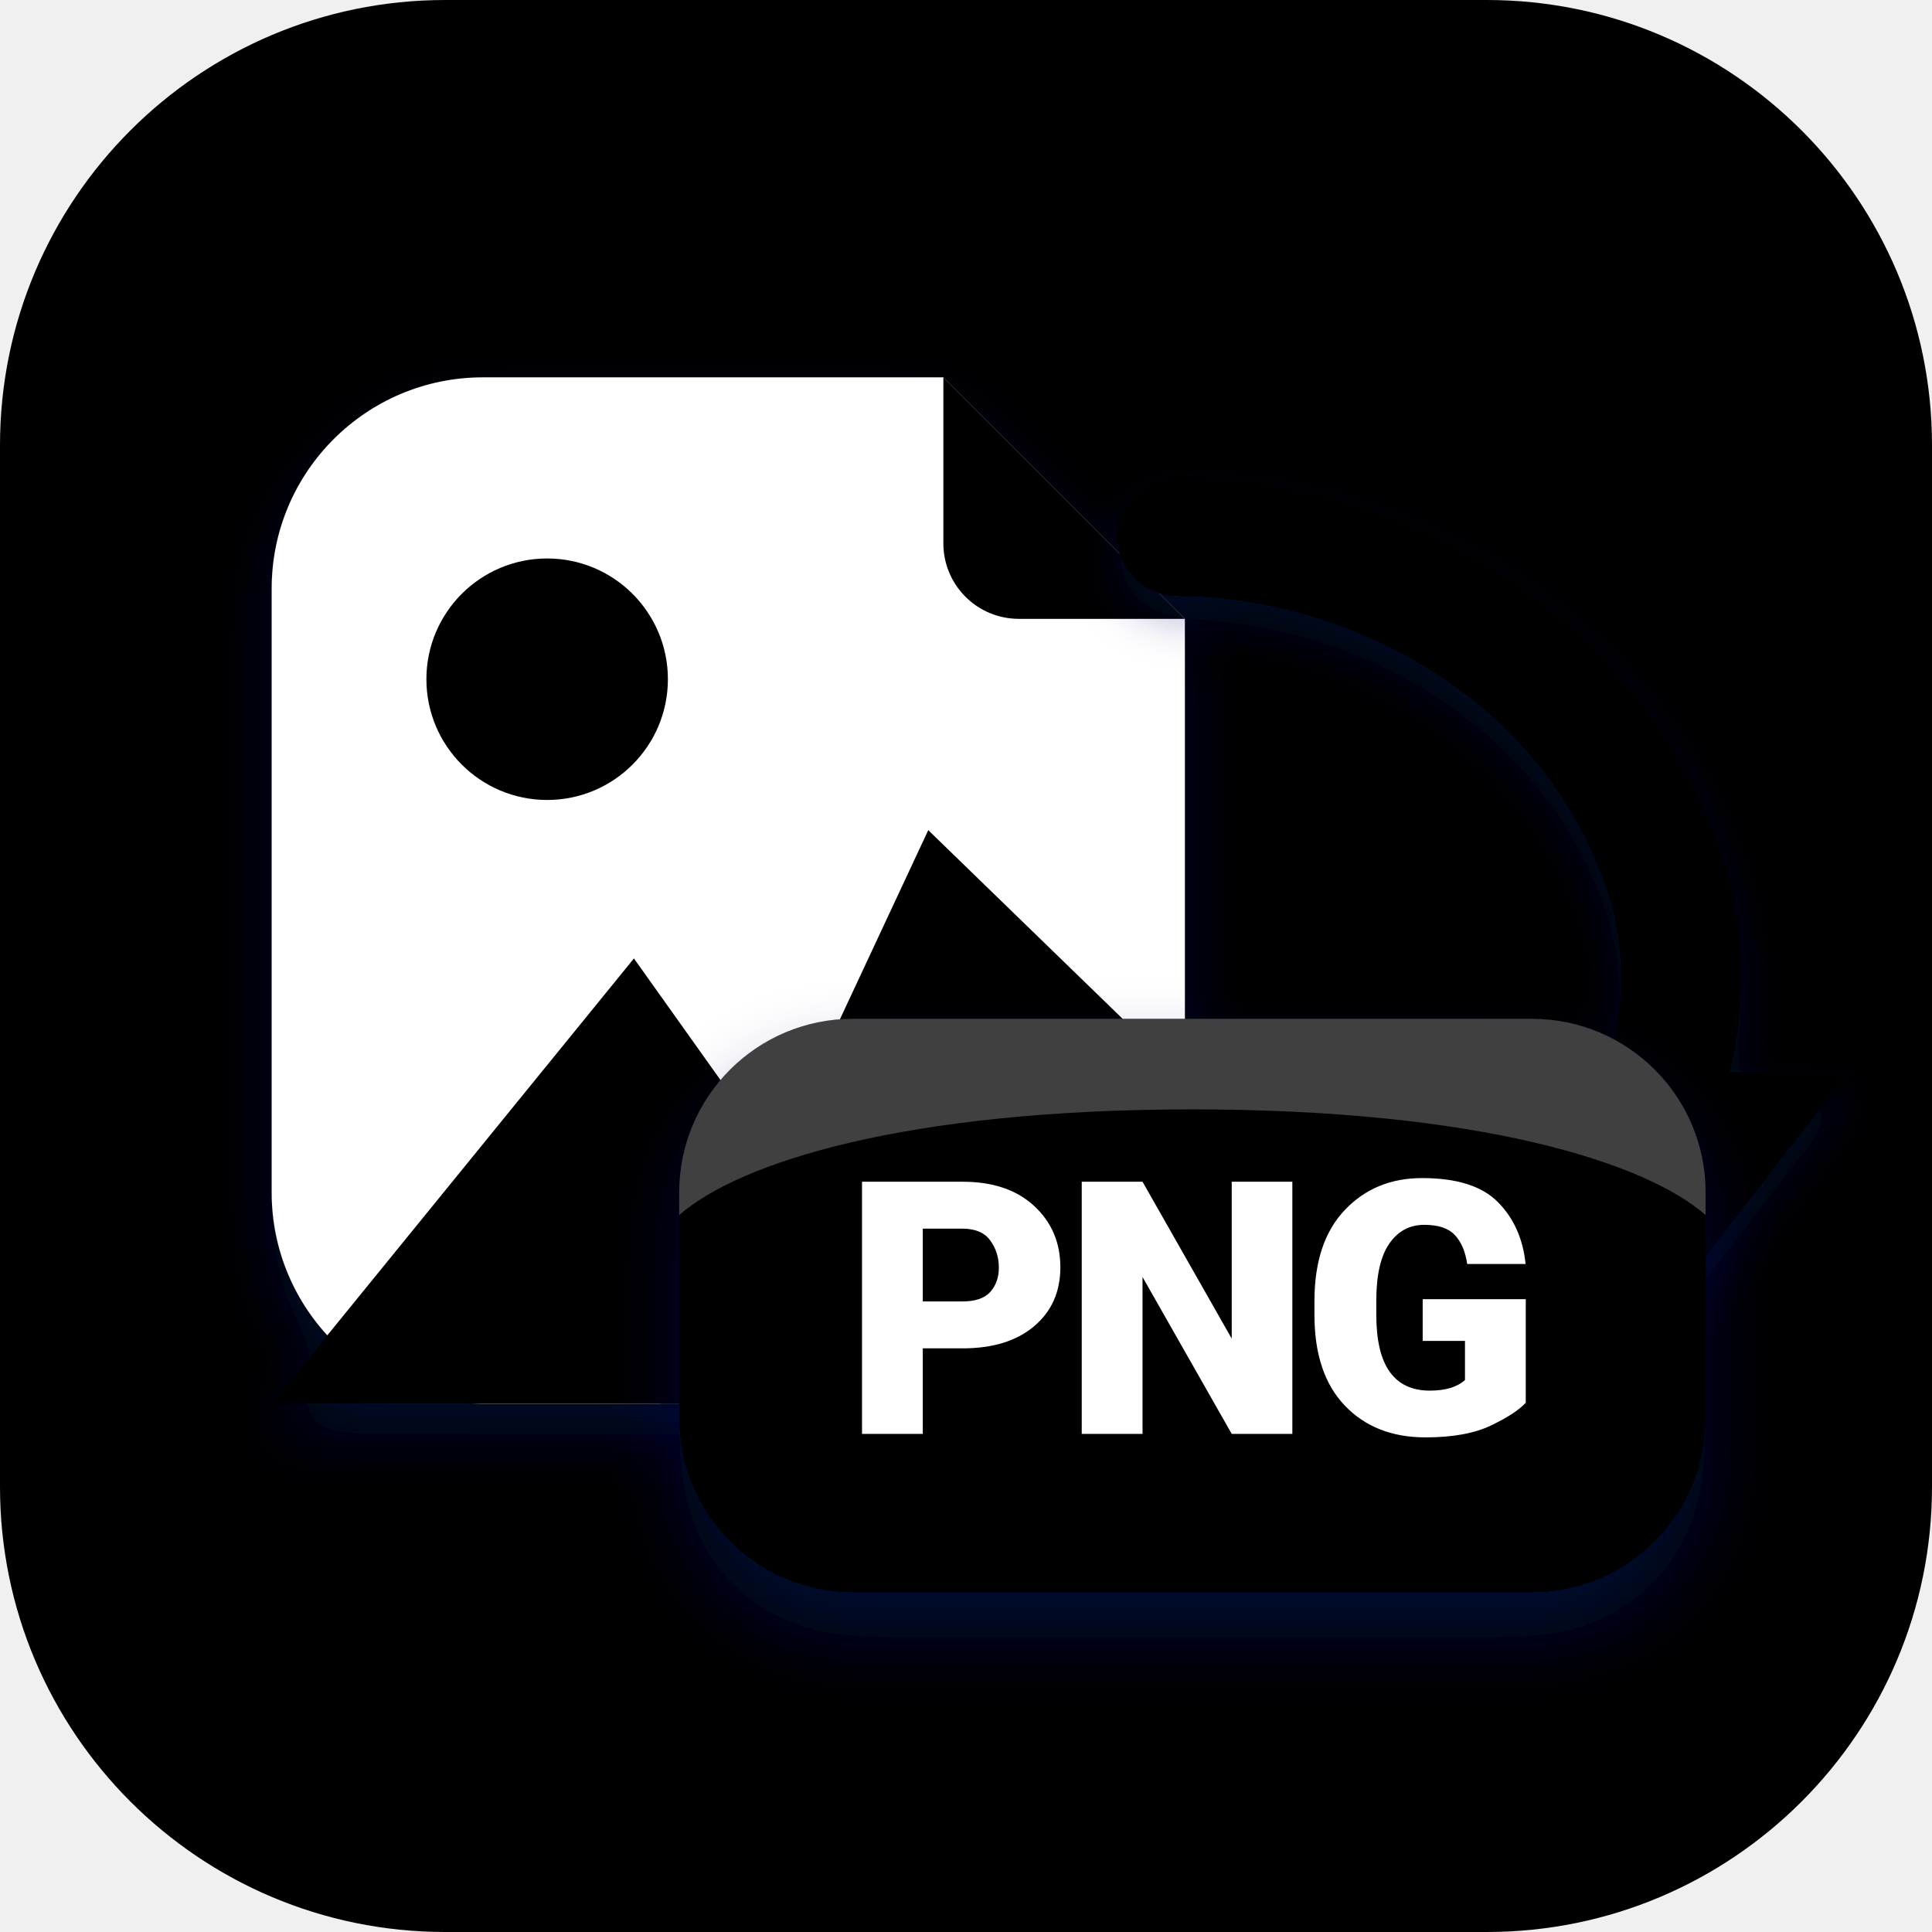
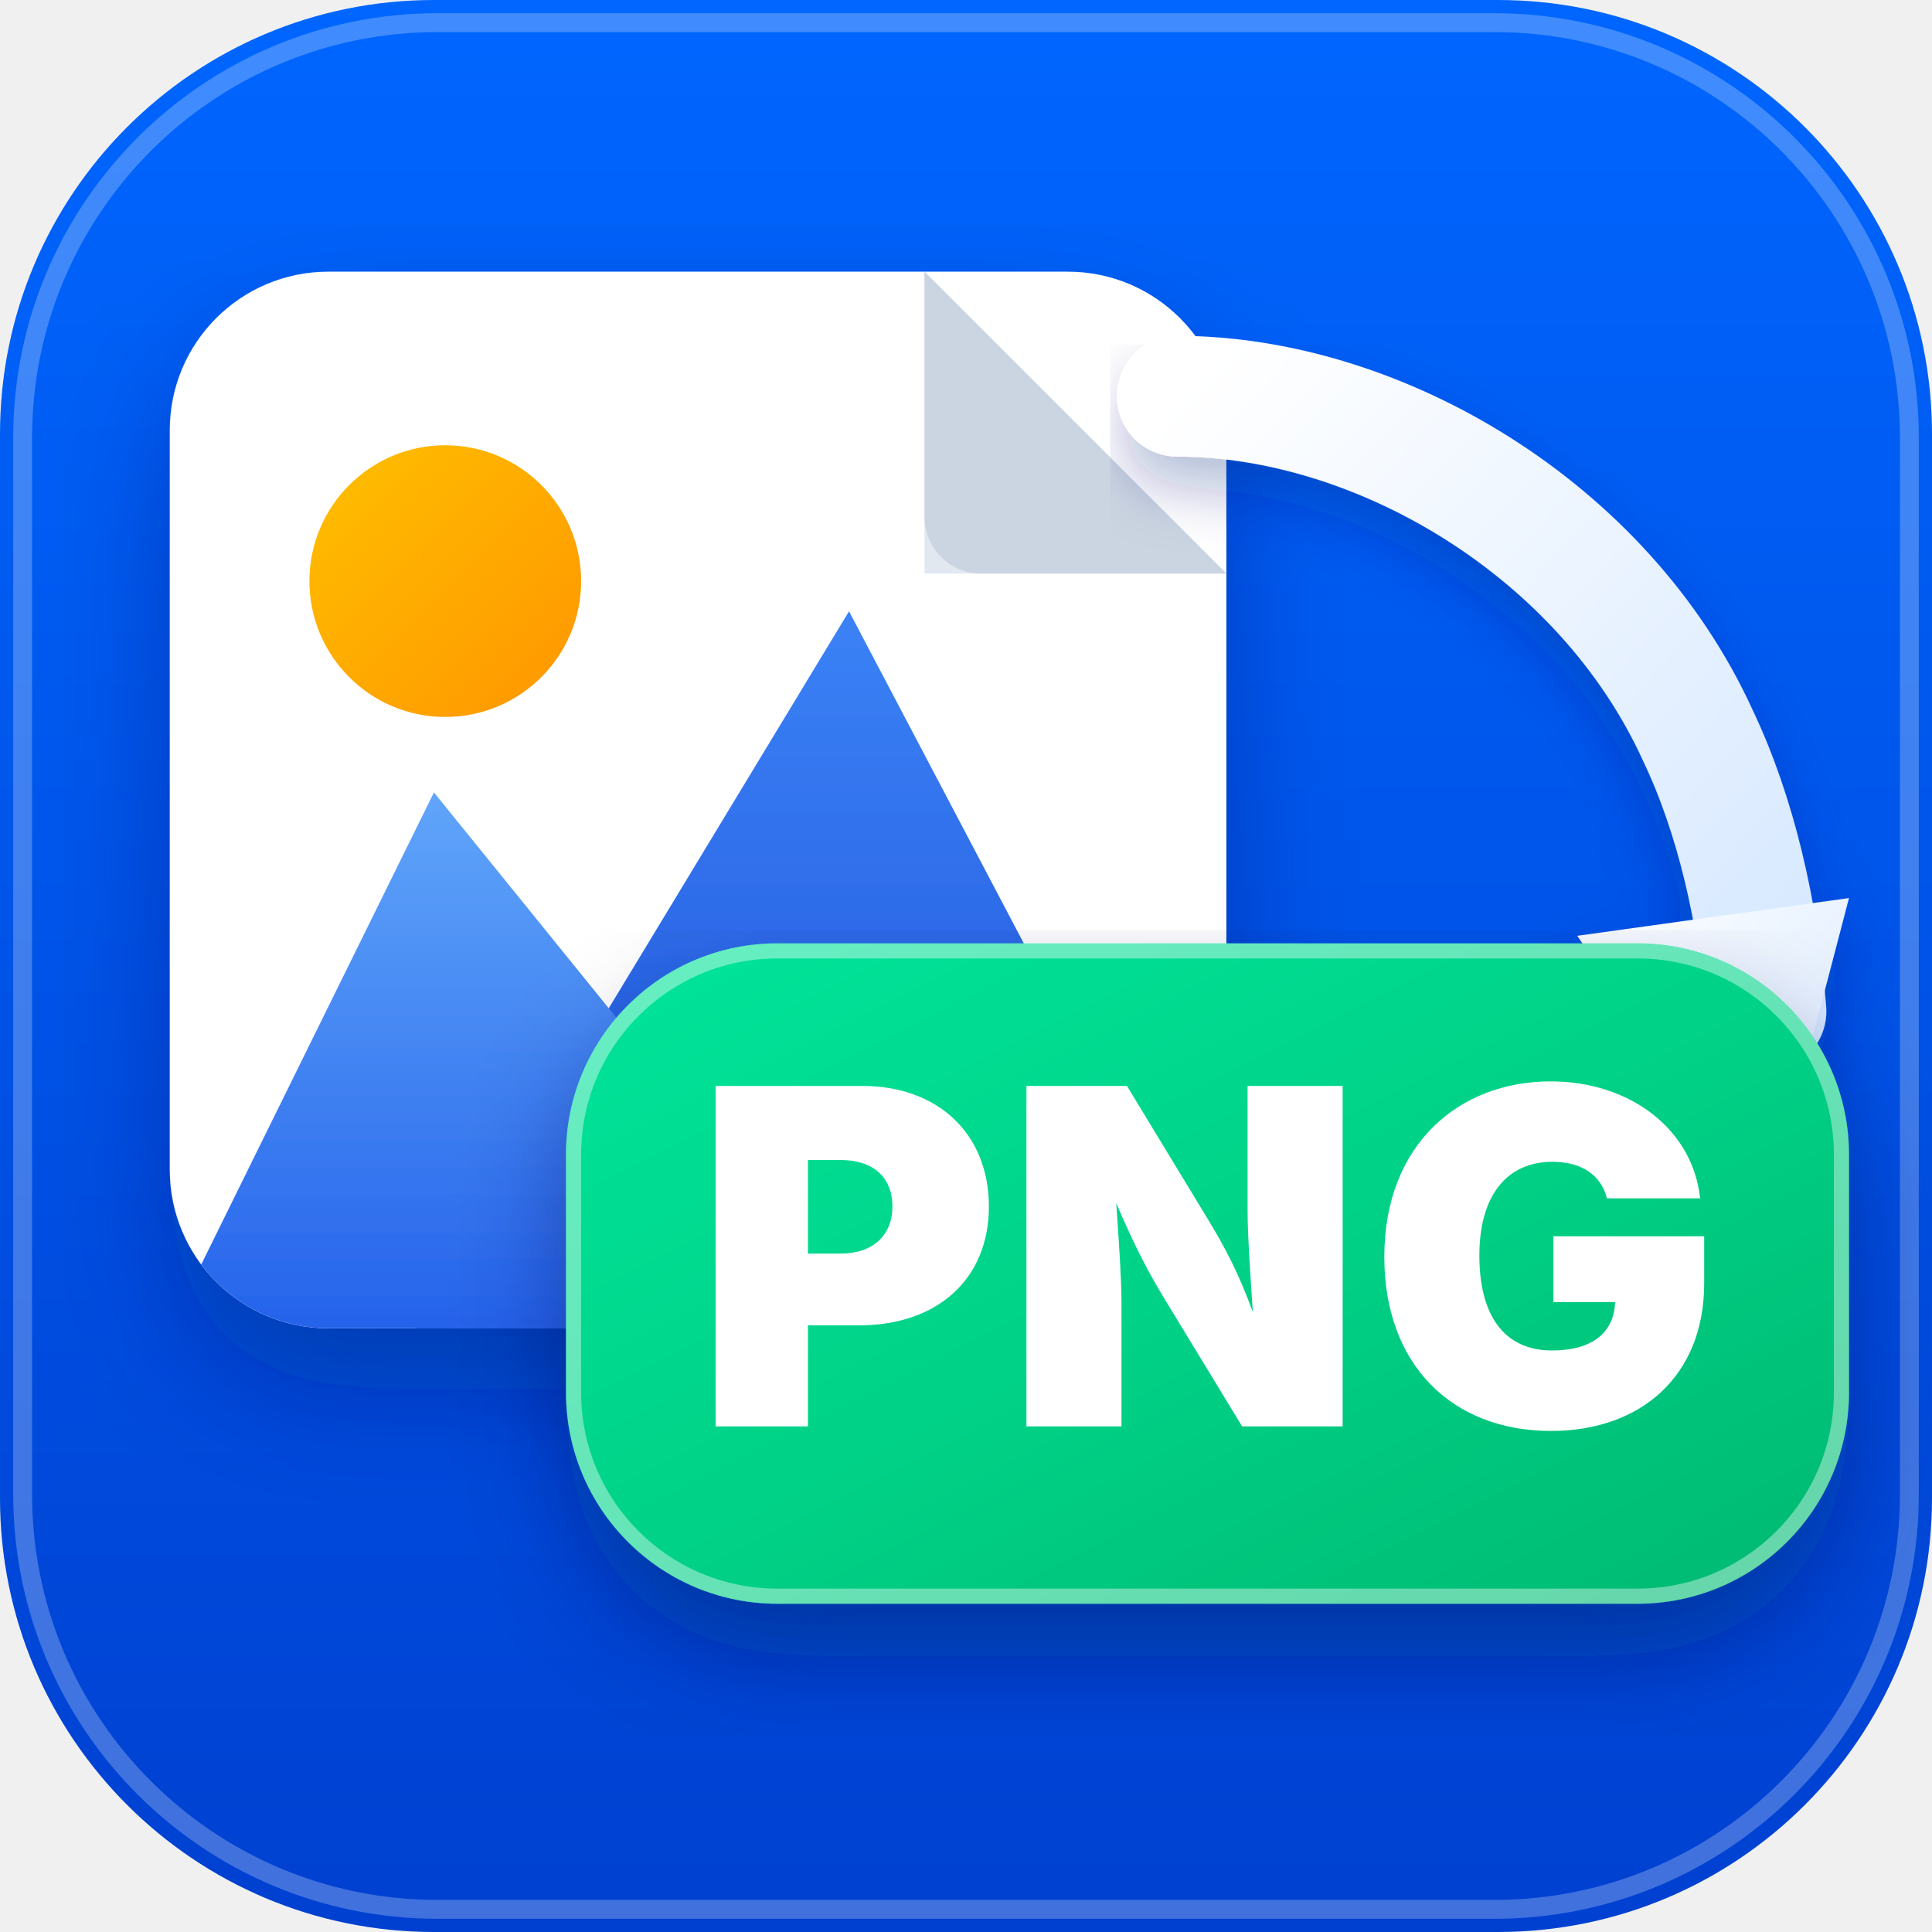
- <svg xmlns="http://www.w3.org/2000/svg" viewBox="0 0 512 512" fill="none">
+ <svg xmlns="http://www.w3.org/2000/svg" viewBox="0 0 512 512" width="512" height="512">
  <defs>
    <linearGradient id="bgGrad" x1="0%" y1="0%" x2="0%" y2="100%">
-       <stop offset="0%" stopColor="#0055ff" />
-       <stop offset="100%" stopColor="#0040dd" />
+       <stop offset="0%" stop-color="#0066FF" />
+       <stop offset="100%" stop-color="#0040D0" />
    </linearGradient>
-     <linearGradient id="glossGrad" x1="0%" y1="0%" x2="0%" y2="100%">
-       <stop offset="0%" stopColor="#ffffff" stopOpacity="0.25" />
-       <stop offset="100%" stopColor="#ffffff" stopOpacity="0" />
+     <linearGradient id="badgeGrad" x1="0%" y1="0%" x2="100%" y2="100%">
+       <stop offset="0%" stop-color="#00E59B" />
+       <stop offset="50%" stop-color="#00D287" />
+       <stop offset="100%" stop-color="#00B870" />
+     </linearGradient>
+     <linearGradient id="arrowGrad" x1="0%" y1="0%" x2="100%" y2="100%">
+       <stop offset="0%" stop-color="#FFFFFF" />
+       <stop offset="100%" stop-color="#D6E8FF" />
    </linearGradient>
    <linearGradient id="sunGrad" x1="0%" y1="0%" x2="100%" y2="100%">
-       <stop offset="0%" stopColor="#ffc700" />
-       <stop offset="100%" stopColor="#ff9000" />
+       <stop offset="0%" stop-color="#FFC000" />
+       <stop offset="100%" stop-color="#FF9500" />
    </linearGradient>
-     <linearGradient id="mtnBack" x1="0%" y1="0%" x2="100%" y2="100%">
-       <stop offset="0%" stopColor="#308aff" />
-       <stop offset="100%" stopColor="#1a6ee8" />
+     <linearGradient id="mnt1" x1="0%" y1="0%" x2="0%" y2="100%">
+       <stop offset="0%" stop-color="#3B82F6" />
+       <stop offset="100%" stop-color="#1D4ED8" />
    </linearGradient>
-     <linearGradient id="mtnFront" x1="0%" y1="0%" x2="100%" y2="100%">
-       <stop offset="0%" stopColor="#0070f3" />
-       <stop offset="100%" stopColor="#0050c8" />
+     <linearGradient id="mnt2" x1="0%" y1="0%" x2="0%" y2="100%">
+       <stop offset="0%" stop-color="#60A5FA" />
+       <stop offset="100%" stop-color="#2563EB" />
    </linearGradient>
-     <linearGradient id="foldGrad" x1="0%" y1="0%" x2="100%" y2="100%">
-       <stop offset="0%" stopColor="#9cc5ff" />
-       <stop offset="100%" stopColor="#5d9cff" />
-     </linearGradient>
-     <linearGradient id="badgeGrad" x1="0%" y1="0%" x2="100%" y2="100%">
-       <stop offset="0%" stopColor="#00e699" />
-       <stop offset="50%" stopColor="#00c878" />
-       <stop offset="100%" stopColor="#00a85d" />
-     </linearGradient>
-     <linearGradient id="arrowGrad" x1="0%" y1="0%" x2="100%" y2="100%">
-       <stop offset="0%" stopColor="#ffffff" />
-       <stop offset="100%" stopColor="#bde0fe" />
-     </linearGradient>
-     <filter id="badgeShadow" x="-15%" y="-15%" width="130%" height="135%" filterUnits="userSpaceOnUse">
-       <feDropShadow dx="0" dy="12" stdDeviation="10" flood-color="#00186b" flood-opacity="0.45" />
+     <filter id="shadowCard" x="-10%" y="-10%" width="130%" height="130%">
+       <feDropShadow dx="0" dy="16" stdDeviation="16" flood-color="#001F66" flood-opacity="0.35" />
    </filter>
-     <filter id="paperShadow" x="-10%" y="-10%" width="125%" height="125%" filterUnits="userSpaceOnUse">
-       <feDropShadow dx="0" dy="8" stdDeviation="8" flood-color="#001a75" flood-opacity="0.35" />
+     <filter id="shadowBadge" x="-10%" y="-10%" width="130%" height="130%">
+       <feDropShadow dx="0" dy="14" stdDeviation="14" flood-color="#001A52" flood-opacity="0.4" />
    </filter>
-     <filter id="arrowShadow" x="-15%" y="-15%" width="130%" height="130%" filterUnits="userSpaceOnUse">
-       <feDropShadow dx="0" dy="6" stdDeviation="6" flood-color="#001a75" flood-opacity="0.3" />
+     <filter id="shadowArrow" x="-10%" y="-10%" width="130%" height="130%">
+       <feDropShadow dx="0" dy="8" stdDeviation="8" flood-color="#00297A" flood-opacity="0.3" />
    </filter>
-     <clipPath id="paperClip">
-       <path d="M72 156C72 125.072 97.072 100 128 100H250L314 164V316C314 346.928 288.928 372 258 372H128C97.072 372 72 346.928 72 316V156Z" />
-     </clipPath>
  </defs>
-   <rect width="512" height="512" rx="118" fill="url(#bgGrad)" />
-   <rect x="2" y="2" width="508" height="240" rx="116" fill="url(#glossGrad)" />
-   <g filter="url(#paperShadow)">
-     <path d="M72 156C72 125.072 97.072 100 128 100H250L314 164V316C314 346.928 288.928 372 258 372H128C97.072 372 72 346.928 72 316V156Z" fill="#ffffff" />
-     <g clipPath="url(#paperClip)">
-       <circle cx="145" cy="180" r="32" fill="url(#sunGrad)" />
-       <path d="M175 372L246 220L314 286V372H175Z" fill="url(#mtnBack)" />
-       <path d="M72 372L168 254L252 372H72Z" fill="url(#mtnFront)" />
+   <rect width="512" height="512" rx="115" fill="url(#bgGrad)" />
+   <rect x="6" y="6" width="500" height="500" rx="110" fill="none" stroke="rgba(255,255,255,0.25)" stroke-width="5" />
+   <g filter="url(#shadowCard)">
+     <rect x="45" y="72" width="280" height="280" rx="42" fill="#FFFFFF" />
+     <g clip-path="url(#photoCardClip)">
+       <clipPath id="photoCardClip">
+         <rect x="45" y="72" width="280" height="280" rx="42" />
+       </clipPath>
+       <path d="M245 72 L325 152 L245 152 Z" fill="#E2E8F0" />
+       <path d="M245 72 L325 152 L260 152 C251.7 152 245 145.3 245 137 Z" fill="#CBD5E1" />
+       <circle cx="118" cy="154" r="36" fill="url(#sunGrad)" />
+       <path d="M110 352 L225 162 L325 352 Z" fill="url(#mnt1)" />
+       <path d="M45 352 L115 210 L230 352 Z" fill="url(#mnt2)" />
    </g>
-     <path d="M250 100V144C250 155.046 258.954 164 270 164H314L250 100Z" fill="url(#foldGrad)" />
  </g>
-   <g filter="url(#arrowShadow)">
-     <path d="M312 142C358 142 418 168 440 228C448 249 446 270 442 284" stroke="url(#arrowGrad)" stroke-width="32" stroke-linecap="round" fill="none" />
-     <path d="M394 284L442 346L490 284H454C454 284 454 284 454 284H394Z" fill="url(#arrowGrad)" />
+   <g filter="url(#shadowArrow)">
+     <path d="M312 105 C365 105 425 140 450 195 C460 216 466 242 468 268" fill="none" stroke="url(#arrowGrad)" stroke-width="32" stroke-linecap="round" />
+     <path d="M418 248 L468 322 L490 238 Z" fill="url(#arrowGrad)" />
  </g>
-   <g filter="url(#badgeShadow)">
-     <rect x="180" y="270" width="272" height="152" rx="46" fill="url(#badgeGrad)" />
-     <path d="M226 270H406C431.405 270 452 290.595 452 316V322C436 308 392 294 316 294C240 294 196 308 180 322V316C180 290.595 200.595 270 226 270Z" fill="#ffffff" fill-opacity="0.25" />
-     <text x="316" y="380" fill="#ffffff" font-family="-apple-system, BlinkMacSystemFont, 'Segoe UI', Roboto, 'Helvetica Neue', Arial, sans-serif" font-size="94" font-weight="900" letter-spacing="-3" text-anchor="middle">PNG</text>
+   <g filter="url(#shadowBadge)">
+     <rect x="150" y="250" width="340" height="175" rx="56" fill="url(#badgeGrad)" />
+     <rect x="152" y="252" width="336" height="171" rx="54" fill="none" stroke="rgba(255,255,255,0.4)" stroke-width="4" />
+     <text x="320" y="378" text-anchor="middle" font-family="system-ui, -apple-system, sans-serif" font-weight="900" font-size="124" fill="#FFFFFF" letter-spacing="1">PNG</text>
  </g>
</svg>
